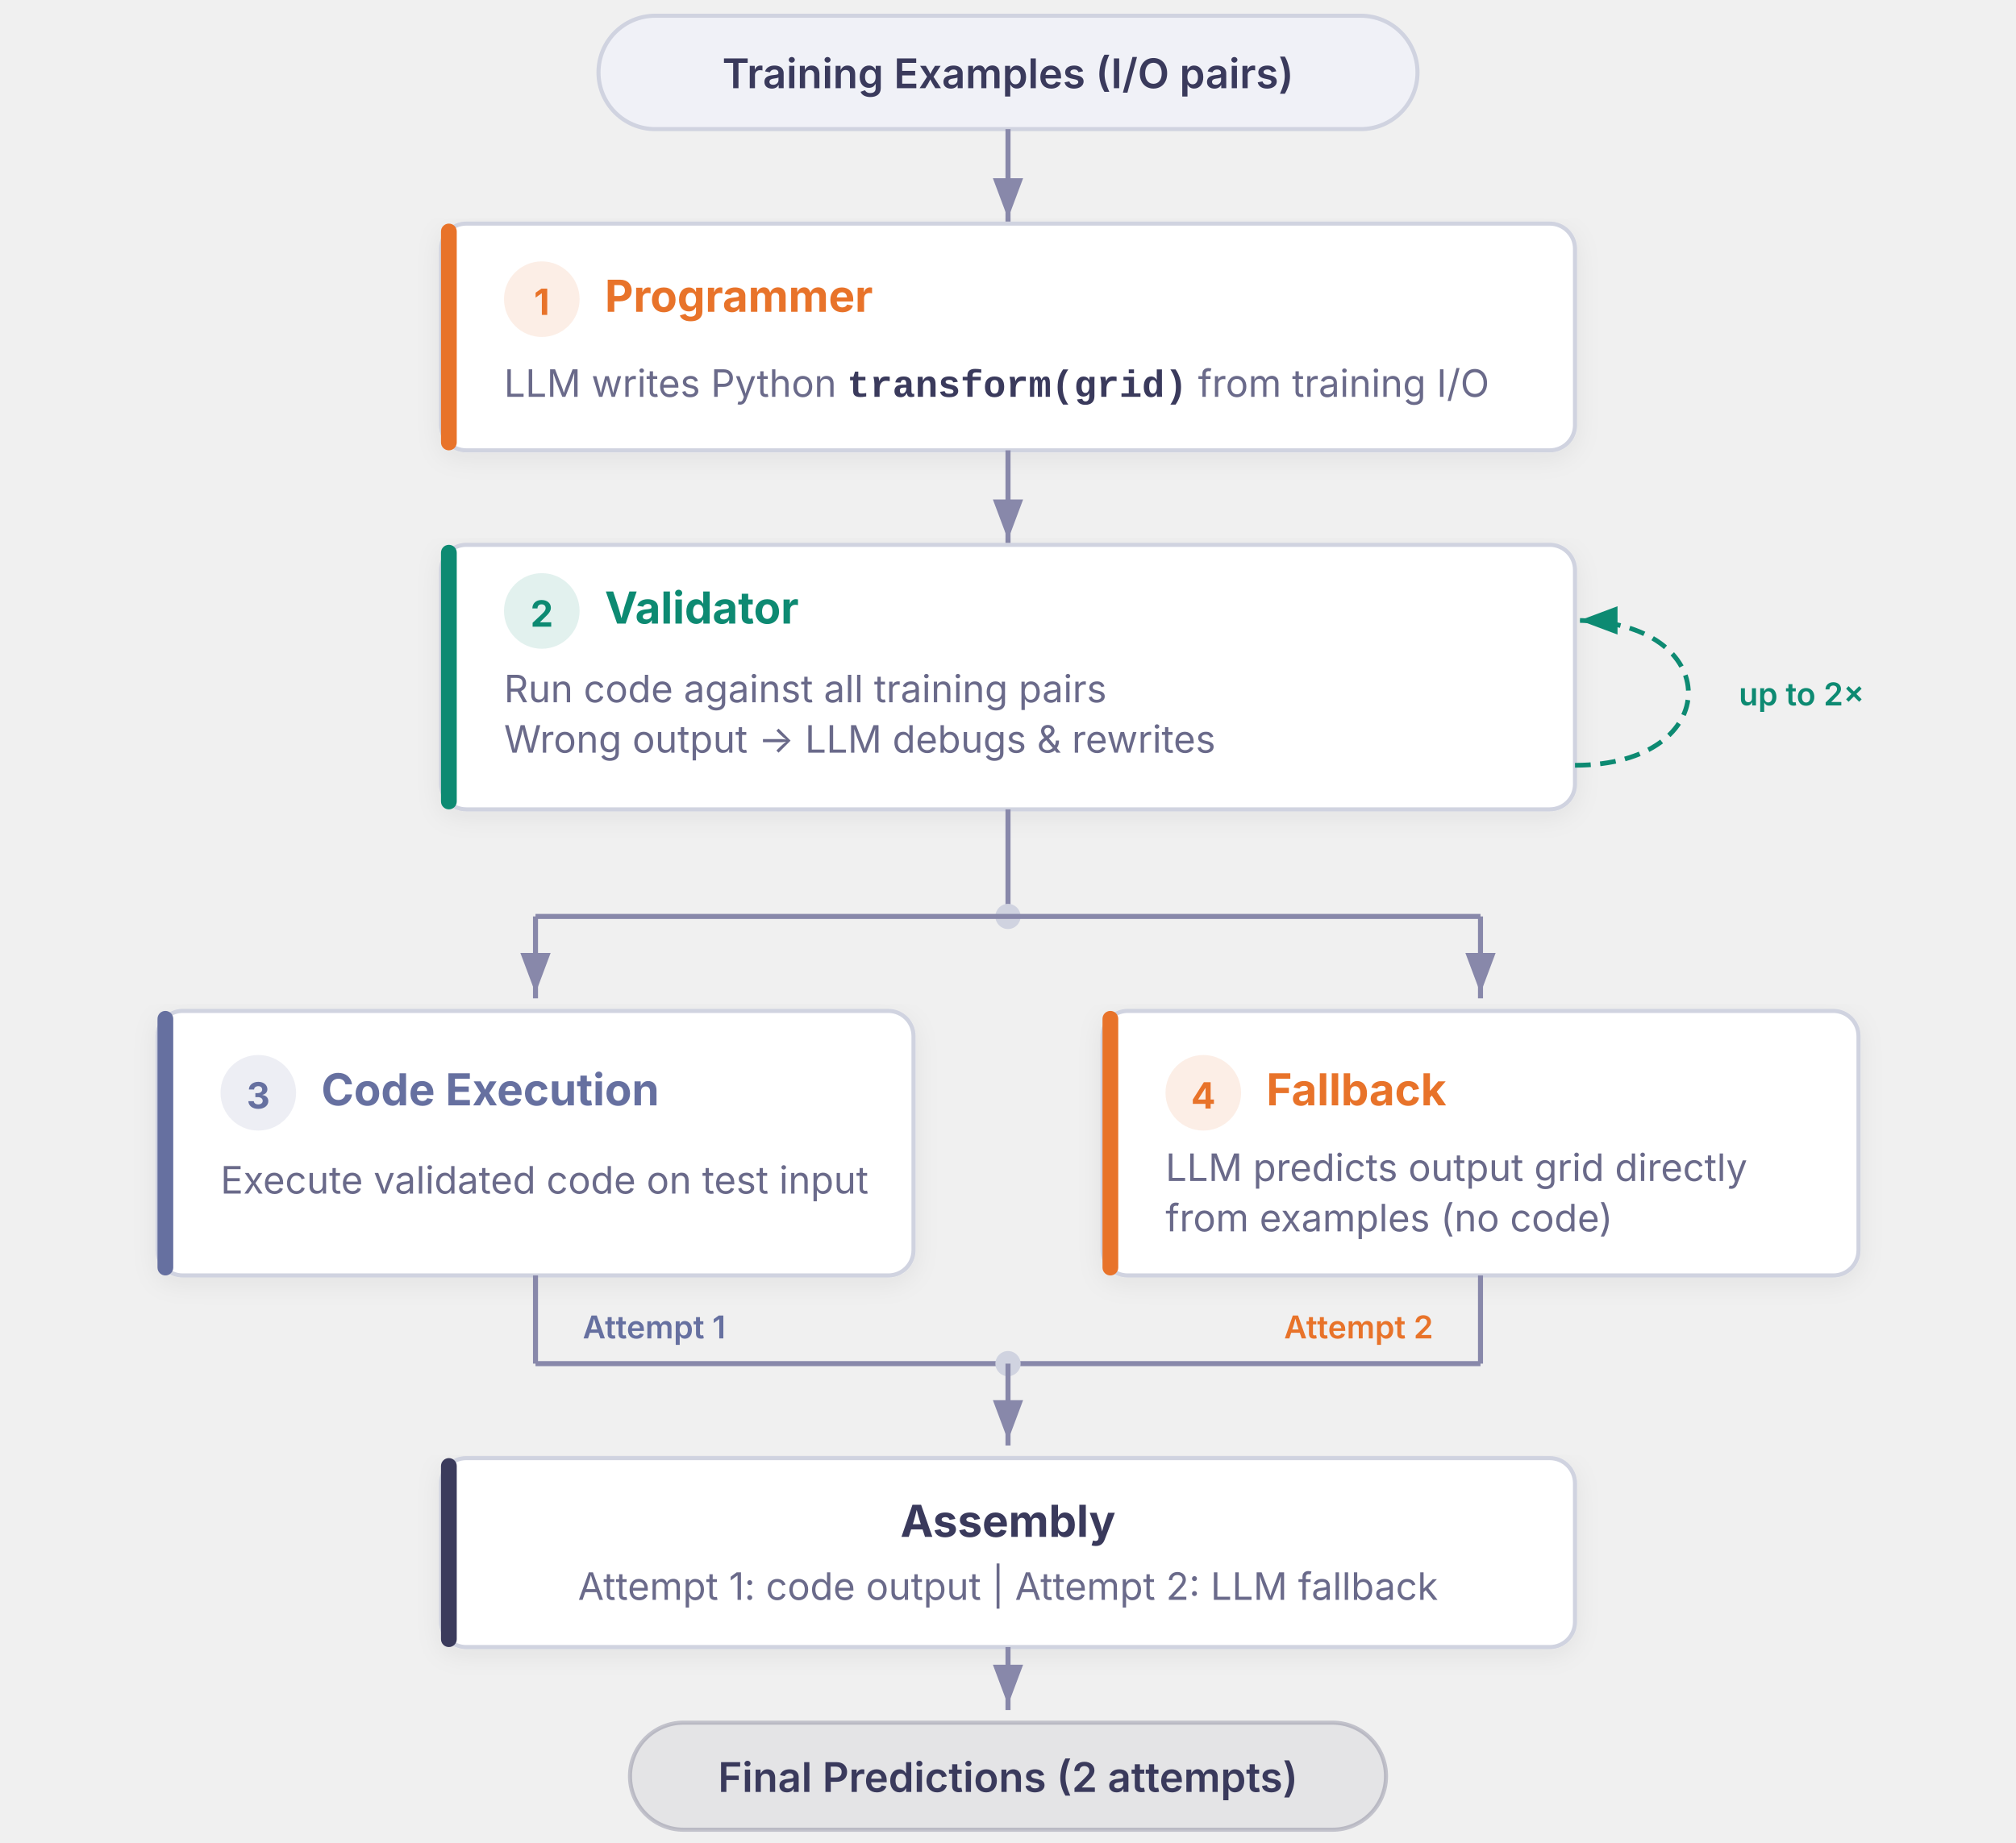
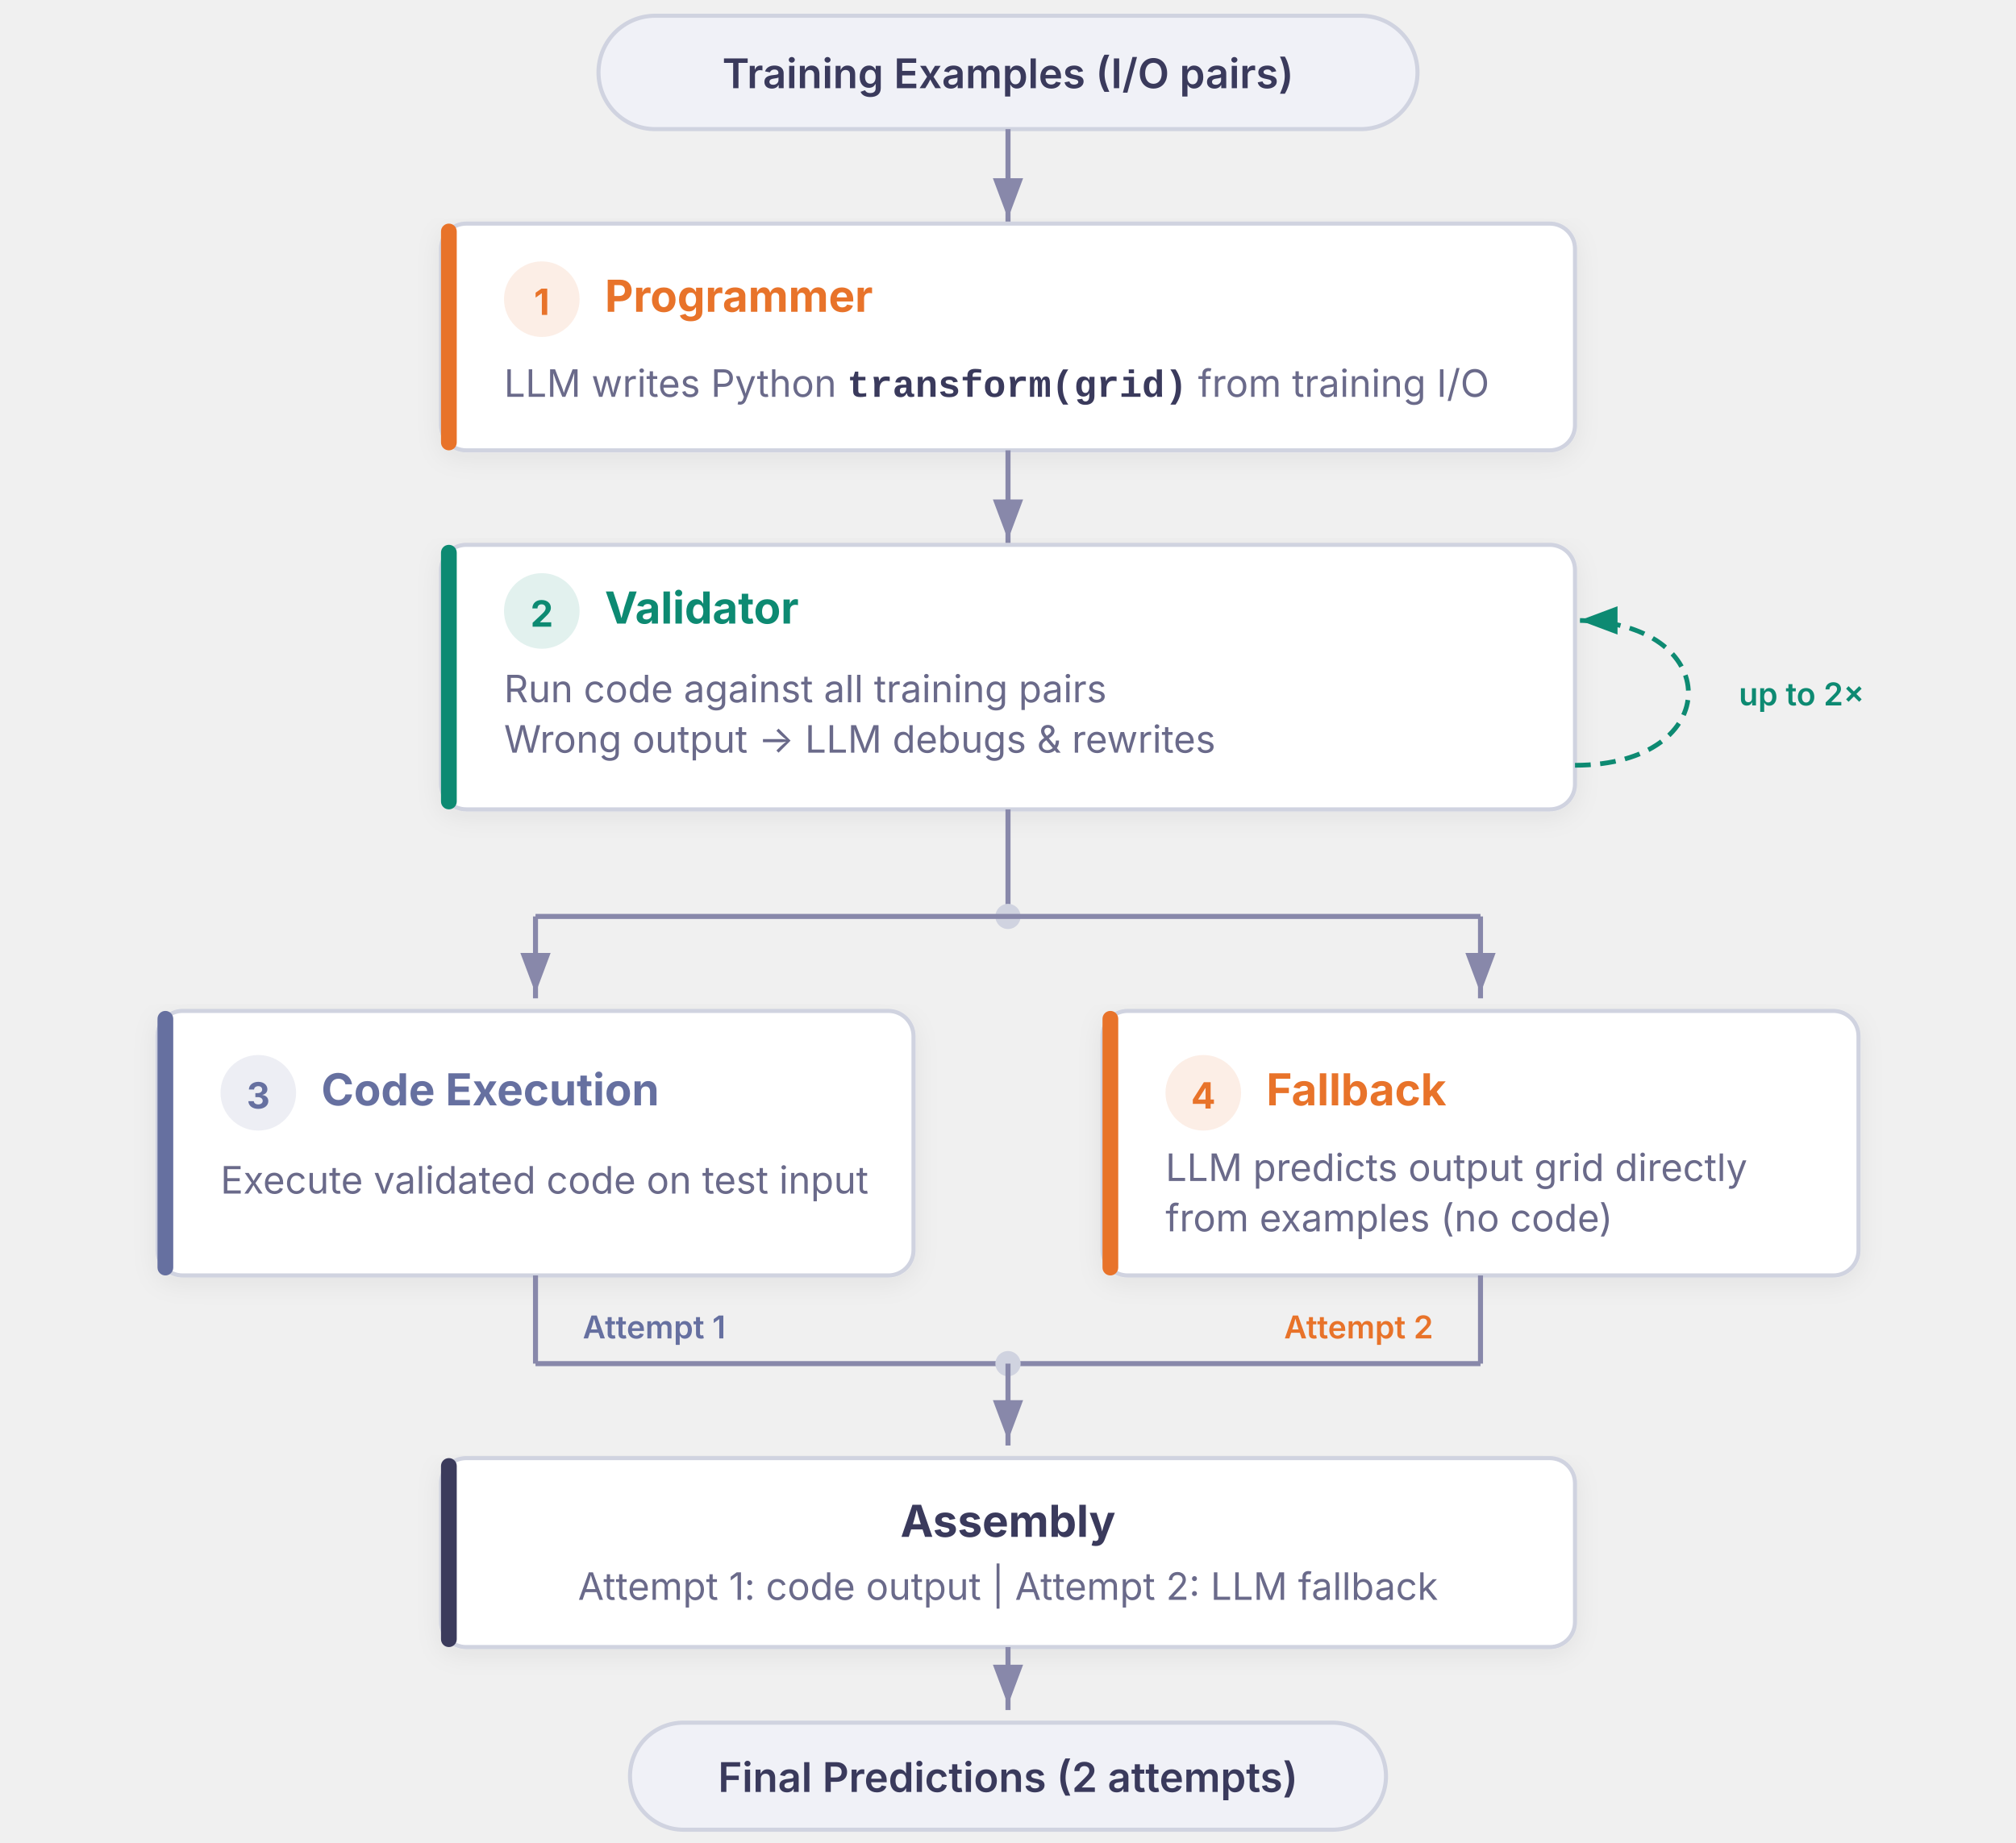
<svg xmlns="http://www.w3.org/2000/svg" viewBox="80 5 640 585" width="640" height="585">
  <style>
    text { font-family: "Inter", "Helvetica Neue", Arial, sans-serif; }
  </style>
  <defs>
    <marker id="arrow" markerWidth="10" markerHeight="8" refX="9" refY="4" orient="auto">
      <path d="M0,1 L8,4 L0,7 Z" fill="#8888aa" />
    </marker>
    <marker id="arrowGreen" markerWidth="10" markerHeight="8" refX="9" refY="4" orient="auto">
      <path d="M0,1 L8,4 L0,7 Z" fill="#0d8a72" />
    </marker>
    <filter id="cardShadow" x="-5%" y="-5%" width="115%" height="120%">
      <feDropShadow dx="0" dy="2" stdDeviation="4" flood-color="#1a1a2e" flood-opacity="0.06" />
    </filter>
  </defs>
  <rect x="270" y="10" width="260" height="36" rx="18" fill="#f0f1f7" stroke="#d0d3e0" stroke-width="1.3" />
  <text x="400" y="33" text-anchor="middle" font-size="13" fill="#3a3a5c" font-weight="600">Training Examples (I/O pairs)</text>
  <line x1="400" y1="46" x2="400" y2="76" stroke="#8888aa" stroke-width="1.6" marker-end="url(#arrow)" />
  <g filter="url(#cardShadow)">
    <rect x="220" y="76" width="360" height="72" rx="8" fill="#fff" stroke="#d0d3e0" stroke-width="1.3" />
    <rect x="220" y="76" width="5" height="72" rx="2.5" fill="#e8732a" />
  </g>
  <circle cx="252" cy="100" r="12" fill="#e8732a" fill-opacity="0.12" />
  <text x="252" y="105" text-anchor="middle" font-size="11.5" fill="#e8732a" font-weight="700">1</text>
  <text x="272" y="104" font-size="14" fill="#e8732a" font-weight="700">Programmer</text>
  <text x="240" y="131" font-size="12" fill="#6a6a8a">LLM writes Python <tspan fill="#3a3a5c" font-weight="600" font-family="'SF Mono','Fira Code','Courier New',monospace">transform(grid)</tspan> from training I/O</text>
  <line x1="400" y1="148" x2="400" y2="178" stroke="#8888aa" stroke-width="1.6" marker-end="url(#arrow)" />
  <g filter="url(#cardShadow)">
    <rect x="220" y="178" width="360" height="84" rx="8" fill="#fff" stroke="#d0d3e0" stroke-width="1.3" />
    <rect x="220" y="178" width="5" height="84" rx="2.5" fill="#0d8a72" />
  </g>
  <circle cx="252" cy="199" r="12" fill="#0d8a72" fill-opacity="0.12" />
  <text x="252" y="204" text-anchor="middle" font-size="11.5" fill="#0d8a72" font-weight="700">2</text>
  <text x="272" y="203" font-size="14" fill="#0d8a72" font-weight="700">Validator</text>
  <text x="240" y="228" font-size="12" fill="#6a6a8a">Run code against all training pairs</text>
  <text x="240" y="244" font-size="12" fill="#6a6a8a">Wrong output → LLM debugs &amp; rewrites</text>
  <path d="M580,248 C628,248 628,202 580,202" fill="none" stroke="#0d8a72" stroke-width="1.5" stroke-dasharray="5,3" marker-end="url(#arrowGreen)" />
  <text x="632" y="229" font-size="10" fill="#0d8a72" font-weight="600">up to 2×</text>
  <line x1="400" y1="262" x2="400" y2="296" stroke="#8888aa" stroke-width="1.6" />
  <circle cx="400" cy="296" r="4" fill="#d0d3e0" />
  <line x1="250" y1="296" x2="550" y2="296" stroke="#8888aa" stroke-width="1.6" />
  <line x1="250" y1="296" x2="250" y2="322" stroke="#8888aa" stroke-width="1.6" marker-end="url(#arrow)" />
  <line x1="550" y1="296" x2="550" y2="322" stroke="#8888aa" stroke-width="1.6" marker-end="url(#arrow)" />
  <g filter="url(#cardShadow)">
    <rect x="130" y="326" width="240" height="84" rx="8" fill="#fff" stroke="#d0d3e0" stroke-width="1.3" />
    <rect x="130" y="326" width="5" height="84" rx="2.5" fill="#6670a0" />
  </g>
  <circle cx="162" cy="352" r="12" fill="#6670a0" fill-opacity="0.12" />
  <text x="162" y="357" text-anchor="middle" font-size="11.5" fill="#6670a0" font-weight="700">3</text>
  <text x="182" y="356" font-size="14" fill="#6670a0" font-weight="700">Code Execution</text>
  <text x="150" y="384" font-size="12" fill="#6a6a8a">Execute validated code on test input</text>
  <g filter="url(#cardShadow)">
    <rect x="430" y="326" width="240" height="84" rx="8" fill="#fff" stroke="#d0d3e0" stroke-width="1.3" />
    <rect x="430" y="326" width="5" height="84" rx="2.5" fill="#e8732a" />
  </g>
  <circle cx="462" cy="352" r="12" fill="#e8732a" fill-opacity="0.12" />
  <text x="462" y="357" text-anchor="middle" font-size="11.5" fill="#e8732a" font-weight="700">4</text>
  <text x="482" y="356" font-size="14" fill="#e8732a" font-weight="700">Fallback</text>
  <text x="450" y="380" font-size="12" fill="#6a6a8a">LLM predicts output grid directly</text>
  <text x="450" y="396" font-size="12" fill="#6a6a8a">from examples (no code)</text>
  <line x1="250" y1="410" x2="250" y2="438" stroke="#8888aa" stroke-width="1.6" />
  <line x1="250" y1="438" x2="400" y2="438" stroke="#8888aa" stroke-width="1.6" />
  <line x1="550" y1="410" x2="550" y2="438" stroke="#8888aa" stroke-width="1.6" />
  <line x1="550" y1="438" x2="400" y2="438" stroke="#8888aa" stroke-width="1.6" />
  <circle cx="400" cy="438" r="4" fill="#d0d3e0" />
  <line x1="400" y1="438" x2="400" y2="464" stroke="#8888aa" stroke-width="1.6" marker-end="url(#arrow)" />
  <text x="265" y="430" font-size="10" fill="#6670a0" font-weight="600">Attempt 1</text>
  <text x="535" y="430" font-size="10" fill="#e8732a" font-weight="600" text-anchor="end">Attempt 2</text>
  <g filter="url(#cardShadow)">
    <rect x="220" y="468" width="360" height="60" rx="8" fill="#fff" stroke="#d0d3e0" stroke-width="1.3" />
    <rect x="220" y="468" width="5" height="60" rx="2.5" fill="#3a3a5c" />
  </g>
  <text x="400" y="493" text-anchor="middle" font-size="14" fill="#3a3a5c" font-weight="700">Assembly</text>
  <text x="400" y="513" text-anchor="middle" font-size="12" fill="#6a6a8a">Attempt 1: code output  |  Attempt 2: LLM fallback</text>
  <line x1="400" y1="528" x2="400" y2="548" stroke="#8888aa" stroke-width="1.6" marker-end="url(#arrow)" />
-   <rect x="280" y="552" width="240" height="34" rx="17" fill="#3a3a5c" fill-opacity="0.07" stroke="#3a3a5c" stroke-opacity="0.25" stroke-width="1.3" />
+   <rect x="280" y="552" width="240" height="34" rx="17" fill="#f0f1f7" stroke="#d0d3e0" stroke-width="1.3" />
  <text x="400" y="574" text-anchor="middle" font-size="13" fill="#3a3a5c" font-weight="600">Final Predictions (2 attempts)</text>
</svg>
